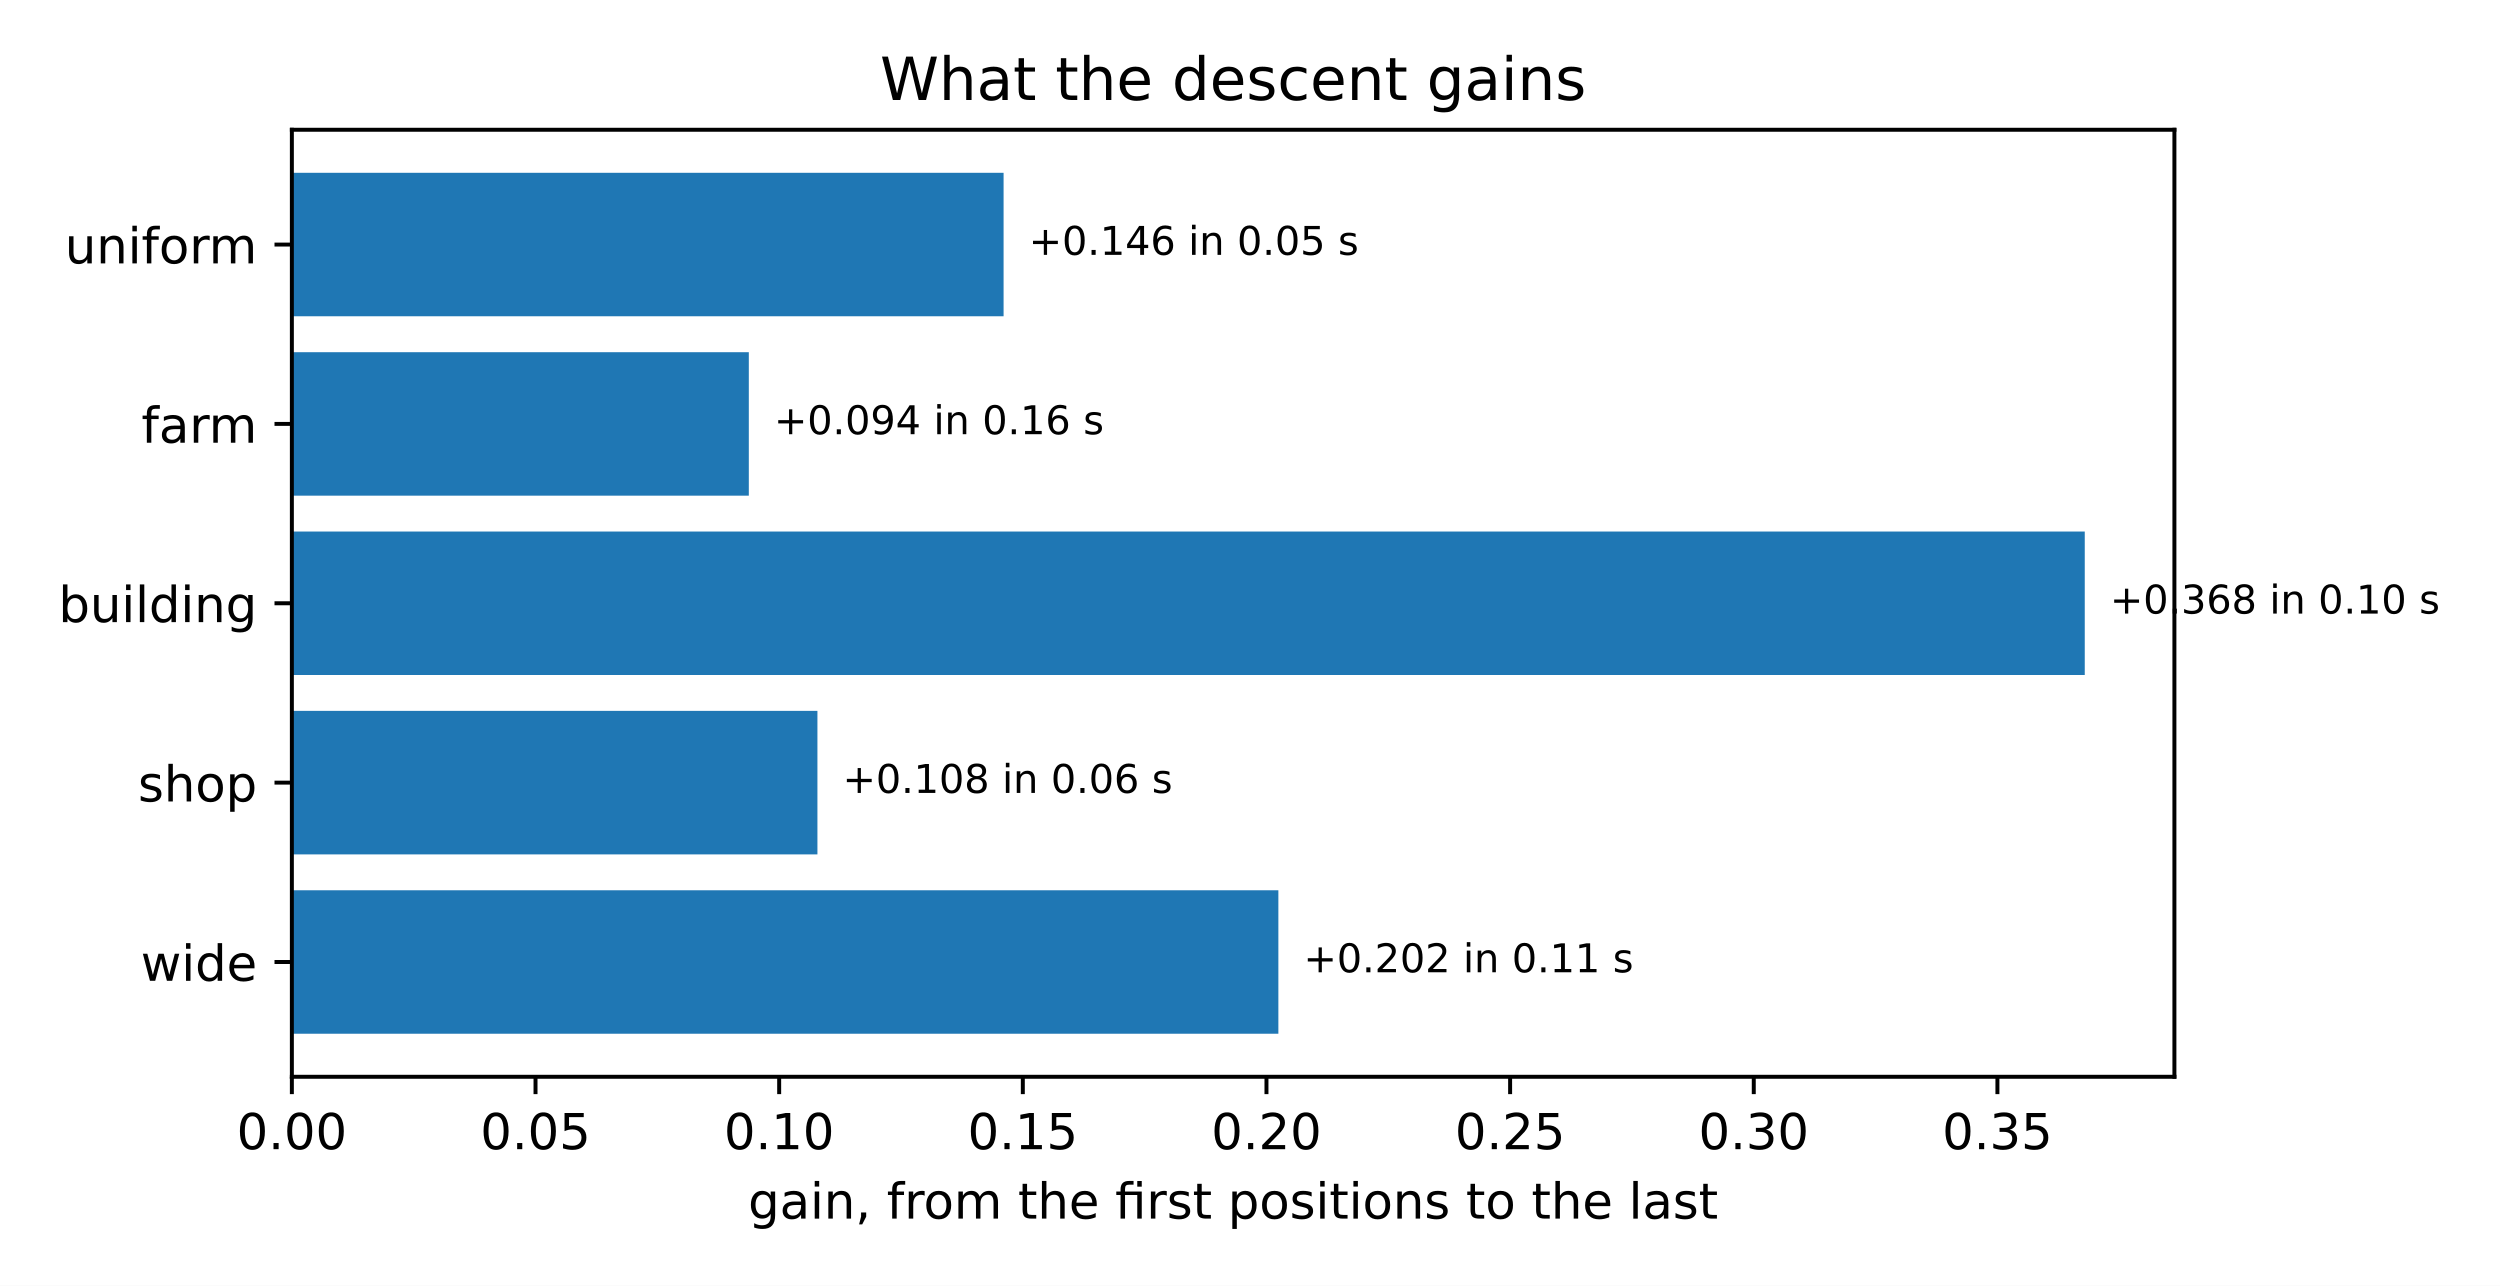
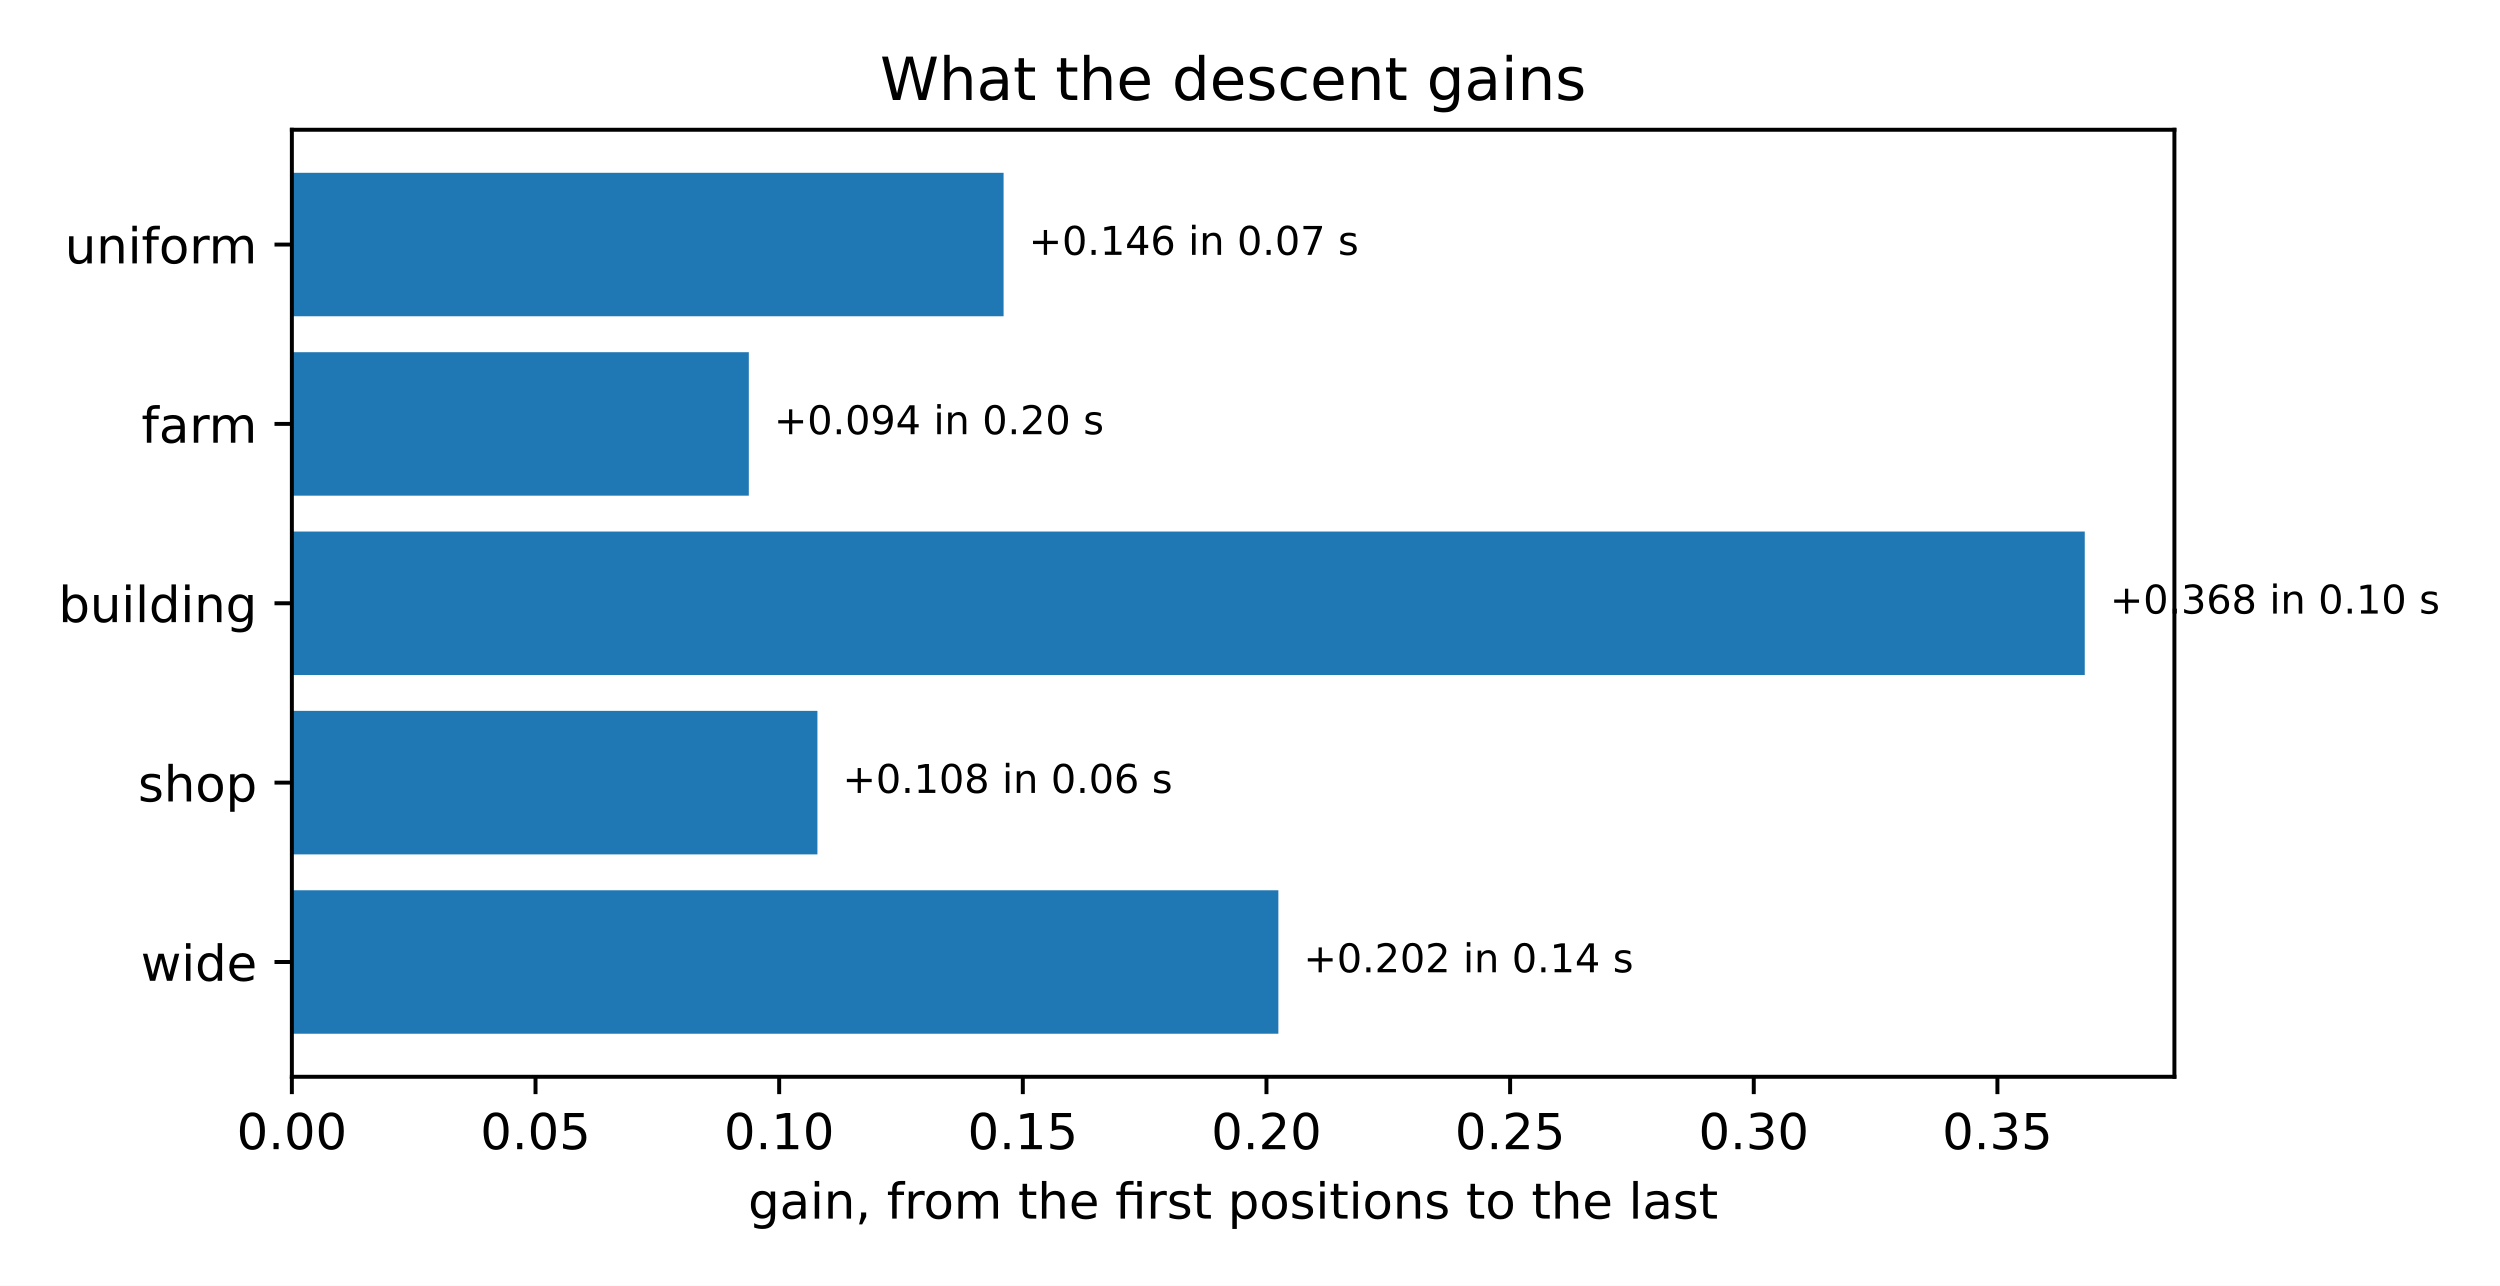
<svg xmlns="http://www.w3.org/2000/svg" xmlns:xlink="http://www.w3.org/1999/xlink" width="504pt" height="259.2pt" viewBox="0 0 504 259.2" version="1.1">
  <defs>
    <style type="text/css">*{stroke-linejoin: round; stroke-linecap: butt}</style>
  </defs>
  <g id="figure_1">
    <g id="patch_1">
      <path d="M 0 259.2  L 504 259.2  L 504 0  L 0 0  z " style="fill: #ffffff" />
    </g>
    <g id="axes_1">
      <g id="patch_2">
        <path d="M 58.84 217.078  L 438.36 217.078  L 438.36 26.16  L 58.84 26.16  z " style="fill: #ffffff" />
      </g>
      <g id="patch_3">
-         <path d="M 58.84 34.838  L 202.323 34.838  L 202.323 63.765  L 58.84 63.765  z " clip-path="url(#pb34070a622)" style="fill: #1f77b4" />
+         <path d="M 58.84 34.838  L 202.323 34.838  L 202.323 63.765  L 58.84 63.765  z " clip-path="url(#pa773503f11)" style="fill: #1f77b4" />
      </g>
      <g id="patch_4">
-         <path d="M 58.84 70.997  L 150.961 70.997  L 150.961 99.924  L 58.84 99.924  z " clip-path="url(#pb34070a622)" style="fill: #1f77b4" />
+         <path d="M 58.84 70.997  L 150.961 70.997  L 150.961 99.924  L 58.84 99.924  z " clip-path="url(#pa773503f11)" style="fill: #1f77b4" />
      </g>
      <g id="patch_5">
-         <path d="M 58.84 107.155  L 420.288 107.155  L 420.288 136.082  L 58.84 136.082  z " clip-path="url(#pb34070a622)" style="fill: #1f77b4" />
+         <path d="M 58.84 107.155  L 420.288 107.155  L 420.288 136.082  L 58.84 136.082  z " clip-path="url(#pa773503f11)" style="fill: #1f77b4" />
      </g>
      <g id="patch_6">
-         <path d="M 58.84 143.314  L 164.793 143.314  L 164.793 172.241  L 58.84 172.241  z " clip-path="url(#pb34070a622)" style="fill: #1f77b4" />
+         <path d="M 58.84 143.314  L 164.793 143.314  L 164.793 172.241  L 58.84 172.241  z " clip-path="url(#pa773503f11)" style="fill: #1f77b4" />
      </g>
      <g id="patch_7">
-         <path d="M 58.84 179.473  L 257.719 179.473  L 257.719 208.4  L 58.84 208.4  z " clip-path="url(#pb34070a622)" style="fill: #1f77b4" />
+         <path d="M 58.84 179.473  L 257.719 179.473  L 257.719 208.4  L 58.84 208.4  z " clip-path="url(#pa773503f11)" style="fill: #1f77b4" />
      </g>
      <g id="matplotlib.axis_1">
        <g id="xtick_1">
          <g id="line2d_1">
            <defs>
-               <path id="mcdded0d982" d="M 0 0  L 0 3.5  " style="stroke: #000000; stroke-width: 0.8" />
+               <path id="m6f1a6828e5" d="M 0 0  L 0 3.5  " style="stroke: #000000; stroke-width: 0.8" />
            </defs>
            <g>
-               <use xlink:href="#mcdded0d982" x="58.84" y="217.078" style="stroke: #000000; stroke-width: 0.8" />
+               <use xlink:href="#m6f1a6828e5" x="58.84" y="217.078" style="stroke: #000000; stroke-width: 0.8" />
            </g>
          </g>
          <g id="text_1">
            <g transform="translate(47.70719 231.6753) scale(0.1 -0.1)">
              <defs>
                <path id="DejaVuSans-13" d="M 2034 4250  Q 1547 4250 1301 3770  Q 1056 3291 1056 2328  Q 1056 1369 1301 889  Q 1547 409 2034 409  Q 2525 409 2770 889  Q 3016 1369 3016 2328  Q 3016 3291 2770 3770  Q 2525 4250 2034 4250  z M 2034 4750  Q 2819 4750 3233 4129  Q 3647 3509 3647 2328  Q 3647 1150 3233 529  Q 2819 -91 2034 -91  Q 1250 -91 836 529  Q 422 1150 422 2328  Q 422 3509 836 4129  Q 1250 4750 2034 4750  z " transform="scale(0.015625)" />
                <path id="DejaVuSans-11" d="M 684 794  L 1344 794  L 1344 0  L 684 0  L 684 794  z " transform="scale(0.015625)" />
              </defs>
              <use xlink:href="#DejaVuSans-13" />
              <use xlink:href="#DejaVuSans-11" transform="translate(63.625 0)" />
              <use xlink:href="#DejaVuSans-13" transform="translate(95.40625 0)" />
              <use xlink:href="#DejaVuSans-13" transform="translate(159.0312 0)" />
            </g>
          </g>
        </g>
        <g id="xtick_2">
          <g id="line2d_2">
            <g>
-               <use xlink:href="#mcdded0d982" x="107.96" y="217.078" style="stroke: #000000; stroke-width: 0.8" />
+               <use xlink:href="#m6f1a6828e5" x="107.96" y="217.078" style="stroke: #000000; stroke-width: 0.8" />
            </g>
          </g>
          <g id="text_2">
            <g transform="translate(96.82702 231.6753) scale(0.1 -0.1)">
              <defs>
                <path id="DejaVuSans-18" d="M 691 4666  L 3169 4666  L 3169 4134  L 1269 4134  L 1269 2991  Q 1406 3038 1543 3061  Q 1681 3084 1819 3084  Q 2600 3084 3056 2656  Q 3513 2228 3513 1497  Q 3513 744 3044 326  Q 2575 -91 1722 -91  Q 1428 -91 1123 -41  Q 819 9 494 109  L 494 744  Q 775 591 1075 516  Q 1375 441 1709 441  Q 2250 441 2565 725  Q 2881 1009 2881 1497  Q 2881 1984 2565 2268  Q 2250 2553 1709 2553  Q 1456 2553 1204 2497  Q 953 2441 691 2322  L 691 4666  z " transform="scale(0.015625)" />
              </defs>
              <use xlink:href="#DejaVuSans-13" />
              <use xlink:href="#DejaVuSans-11" transform="translate(63.625 0)" />
              <use xlink:href="#DejaVuSans-13" transform="translate(95.40625 0)" />
              <use xlink:href="#DejaVuSans-18" transform="translate(159.0312 0)" />
            </g>
          </g>
        </g>
        <g id="xtick_3">
          <g id="line2d_3">
            <g>
-               <use xlink:href="#mcdded0d982" x="157.08" y="217.078" style="stroke: #000000; stroke-width: 0.8" />
+               <use xlink:href="#m6f1a6828e5" x="157.08" y="217.078" style="stroke: #000000; stroke-width: 0.8" />
            </g>
          </g>
          <g id="text_3">
            <g transform="translate(145.9469 231.6753) scale(0.1 -0.1)">
              <defs>
                <path id="DejaVuSans-14" d="M 794 531  L 1825 531  L 1825 4091  L 703 3866  L 703 4441  L 1819 4666  L 2450 4666  L 2450 531  L 3481 531  L 3481 0  L 794 0  L 794 531  z " transform="scale(0.015625)" />
              </defs>
              <use xlink:href="#DejaVuSans-13" />
              <use xlink:href="#DejaVuSans-11" transform="translate(63.625 0)" />
              <use xlink:href="#DejaVuSans-14" transform="translate(95.40625 0)" />
              <use xlink:href="#DejaVuSans-13" transform="translate(159.0312 0)" />
            </g>
          </g>
        </g>
        <g id="xtick_4">
          <g id="line2d_4">
            <g>
-               <use xlink:href="#mcdded0d982" x="206.2" y="217.078" style="stroke: #000000; stroke-width: 0.8" />
+               <use xlink:href="#m6f1a6828e5" x="206.2" y="217.078" style="stroke: #000000; stroke-width: 0.8" />
            </g>
          </g>
          <g id="text_4">
            <g transform="translate(195.0667 231.6753) scale(0.1 -0.1)">
              <use xlink:href="#DejaVuSans-13" />
              <use xlink:href="#DejaVuSans-11" transform="translate(63.625 0)" />
              <use xlink:href="#DejaVuSans-14" transform="translate(95.40625 0)" />
              <use xlink:href="#DejaVuSans-18" transform="translate(159.0312 0)" />
            </g>
          </g>
        </g>
        <g id="xtick_5">
          <g id="line2d_5">
            <g>
-               <use xlink:href="#mcdded0d982" x="255.319" y="217.078" style="stroke: #000000; stroke-width: 0.8" />
+               <use xlink:href="#m6f1a6828e5" x="255.319" y="217.078" style="stroke: #000000; stroke-width: 0.8" />
            </g>
          </g>
          <g id="text_5">
            <g transform="translate(244.1865 231.6753) scale(0.1 -0.1)">
              <defs>
                <path id="DejaVuSans-15" d="M 1228 531  L 3431 531  L 3431 0  L 469 0  L 469 531  Q 828 903 1448 1529  Q 2069 2156 2228 2338  Q 2531 2678 2651 2914  Q 2772 3150 2772 3378  Q 2772 3750 2511 3984  Q 2250 4219 1831 4219  Q 1534 4219 1204 4116  Q 875 4013 500 3803  L 500 4441  Q 881 4594 1212 4672  Q 1544 4750 1819 4750  Q 2544 4750 2975 4387  Q 3406 4025 3406 3419  Q 3406 3131 3298 2873  Q 3191 2616 2906 2266  Q 2828 2175 2409 1742  Q 1991 1309 1228 531  z " transform="scale(0.015625)" />
              </defs>
              <use xlink:href="#DejaVuSans-13" />
              <use xlink:href="#DejaVuSans-11" transform="translate(63.625 0)" />
              <use xlink:href="#DejaVuSans-15" transform="translate(95.40625 0)" />
              <use xlink:href="#DejaVuSans-13" transform="translate(159.0312 0)" />
            </g>
          </g>
        </g>
        <g id="xtick_6">
          <g id="line2d_6">
            <g>
-               <use xlink:href="#mcdded0d982" x="304.439" y="217.078" style="stroke: #000000; stroke-width: 0.8" />
+               <use xlink:href="#m6f1a6828e5" x="304.439" y="217.078" style="stroke: #000000; stroke-width: 0.8" />
            </g>
          </g>
          <g id="text_6">
            <g transform="translate(293.3064 231.6753) scale(0.1 -0.1)">
              <use xlink:href="#DejaVuSans-13" />
              <use xlink:href="#DejaVuSans-11" transform="translate(63.625 0)" />
              <use xlink:href="#DejaVuSans-15" transform="translate(95.40625 0)" />
              <use xlink:href="#DejaVuSans-18" transform="translate(159.0312 0)" />
            </g>
          </g>
        </g>
        <g id="xtick_7">
          <g id="line2d_7">
            <g>
-               <use xlink:href="#mcdded0d982" x="353.559" y="217.078" style="stroke: #000000; stroke-width: 0.8" />
+               <use xlink:href="#m6f1a6828e5" x="353.559" y="217.078" style="stroke: #000000; stroke-width: 0.8" />
            </g>
          </g>
          <g id="text_7">
            <g transform="translate(342.4262 231.6753) scale(0.1 -0.1)">
              <defs>
                <path id="DejaVuSans-16" d="M 2597 2516  Q 3050 2419 3304 2112  Q 3559 1806 3559 1356  Q 3559 666 3084 287  Q 2609 -91 1734 -91  Q 1441 -91 1130 -33  Q 819 25 488 141  L 488 750  Q 750 597 1062 519  Q 1375 441 1716 441  Q 2309 441 2620 675  Q 2931 909 2931 1356  Q 2931 1769 2642 2001  Q 2353 2234 1838 2234  L 1294 2234  L 1294 2753  L 1863 2753  Q 2328 2753 2575 2939  Q 2822 3125 2822 3475  Q 2822 3834 2567 4026  Q 2313 4219 1838 4219  Q 1578 4219 1281 4162  Q 984 4106 628 3988  L 628 4550  Q 988 4650 1302 4700  Q 1616 4750 1894 4750  Q 2613 4750 3031 4423  Q 3450 4097 3450 3541  Q 3450 3153 3228 2886  Q 3006 2619 2597 2516  z " transform="scale(0.015625)" />
              </defs>
              <use xlink:href="#DejaVuSans-13" />
              <use xlink:href="#DejaVuSans-11" transform="translate(63.625 0)" />
              <use xlink:href="#DejaVuSans-16" transform="translate(95.40625 0)" />
              <use xlink:href="#DejaVuSans-13" transform="translate(159.0312 0)" />
            </g>
          </g>
        </g>
        <g id="xtick_8">
          <g id="line2d_8">
            <g>
-               <use xlink:href="#mcdded0d982" x="402.679" y="217.078" style="stroke: #000000; stroke-width: 0.8" />
+               <use xlink:href="#m6f1a6828e5" x="402.679" y="217.078" style="stroke: #000000; stroke-width: 0.8" />
            </g>
          </g>
          <g id="text_8">
            <g transform="translate(391.546 231.6753) scale(0.1 -0.1)">
              <use xlink:href="#DejaVuSans-13" />
              <use xlink:href="#DejaVuSans-11" transform="translate(63.625 0)" />
              <use xlink:href="#DejaVuSans-16" transform="translate(95.40625 0)" />
              <use xlink:href="#DejaVuSans-18" transform="translate(159.0312 0)" />
            </g>
          </g>
        </g>
        <g id="text_9">
          <g transform="translate(150.8289 245.6761) scale(0.1 -0.1)">
            <defs>
              <path id="DejaVuSans-4a" d="M 2906 1791  Q 2906 2416 2648 2759  Q 2391 3103 1925 3103  Q 1463 3103 1205 2759  Q 947 2416 947 1791  Q 947 1169 1205 825  Q 1463 481 1925 481  Q 2391 481 2648 825  Q 2906 1169 2906 1791  z M 3481 434  Q 3481 -459 3084 -895  Q 2688 -1331 1869 -1331  Q 1566 -1331 1297 -1286  Q 1028 -1241 775 -1147  L 775 -588  Q 1028 -725 1275 -790  Q 1522 -856 1778 -856  Q 2344 -856 2625 -561  Q 2906 -266 2906 331  L 2906 616  Q 2728 306 2450 153  Q 2172 0 1784 0  Q 1141 0 747 490  Q 353 981 353 1791  Q 353 2603 747 3093  Q 1141 3584 1784 3584  Q 2172 3584 2450 3431  Q 2728 3278 2906 2969  L 2906 3500  L 3481 3500  L 3481 434  z " transform="scale(0.015625)" />
              <path id="DejaVuSans-44" d="M 2194 1759  Q 1497 1759 1228 1600  Q 959 1441 959 1056  Q 959 750 1161 570  Q 1363 391 1709 391  Q 2188 391 2477 730  Q 2766 1069 2766 1631  L 2766 1759  L 2194 1759  z M 3341 1997  L 3341 0  L 2766 0  L 2766 531  Q 2569 213 2275 61  Q 1981 -91 1556 -91  Q 1019 -91 701 211  Q 384 513 384 1019  Q 384 1609 779 1909  Q 1175 2209 1959 2209  L 2766 2209  L 2766 2266  Q 2766 2663 2505 2880  Q 2244 3097 1772 3097  Q 1472 3097 1187 3025  Q 903 2953 641 2809  L 641 3341  Q 956 3463 1253 3523  Q 1550 3584 1831 3584  Q 2591 3584 2966 3190  Q 3341 2797 3341 1997  z " transform="scale(0.015625)" />
              <path id="DejaVuSans-4c" d="M 603 3500  L 1178 3500  L 1178 0  L 603 0  L 603 3500  z M 603 4863  L 1178 4863  L 1178 4134  L 603 4134  L 603 4863  z " transform="scale(0.015625)" />
              <path id="DejaVuSans-51" d="M 3513 2113  L 3513 0  L 2938 0  L 2938 2094  Q 2938 2591 2744 2837  Q 2550 3084 2163 3084  Q 1697 3084 1428 2787  Q 1159 2491 1159 1978  L 1159 0  L 581 0  L 581 3500  L 1159 3500  L 1159 2956  Q 1366 3272 1645 3428  Q 1925 3584 2291 3584  Q 2894 3584 3203 3211  Q 3513 2838 3513 2113  z " transform="scale(0.015625)" />
              <path id="DejaVuSans-f" d="M 750 794  L 1409 794  L 1409 256  L 897 -744  L 494 -744  L 750 256  L 750 794  z " transform="scale(0.015625)" />
              <path id="DejaVuSans-3" transform="scale(0.015625)" />
              <path id="DejaVuSans-49" d="M 2375 4863  L 2375 4384  L 1825 4384  Q 1516 4384 1395 4259  Q 1275 4134 1275 3809  L 1275 3500  L 2222 3500  L 2222 3053  L 1275 3053  L 1275 0  L 697 0  L 697 3053  L 147 3053  L 147 3500  L 697 3500  L 697 3744  Q 697 4328 969 4595  Q 1241 4863 1831 4863  L 2375 4863  z " transform="scale(0.015625)" />
              <path id="DejaVuSans-55" d="M 2631 2963  Q 2534 3019 2420 3045  Q 2306 3072 2169 3072  Q 1681 3072 1420 2755  Q 1159 2438 1159 1844  L 1159 0  L 581 0  L 581 3500  L 1159 3500  L 1159 2956  Q 1341 3275 1631 3429  Q 1922 3584 2338 3584  Q 2397 3584 2469 3576  Q 2541 3569 2628 3553  L 2631 2963  z " transform="scale(0.015625)" />
              <path id="DejaVuSans-52" d="M 1959 3097  Q 1497 3097 1228 2736  Q 959 2375 959 1747  Q 959 1119 1226 758  Q 1494 397 1959 397  Q 2419 397 2687 759  Q 2956 1122 2956 1747  Q 2956 2369 2687 2733  Q 2419 3097 1959 3097  z M 1959 3584  Q 2709 3584 3137 3096  Q 3566 2609 3566 1747  Q 3566 888 3137 398  Q 2709 -91 1959 -91  Q 1206 -91 779 398  Q 353 888 353 1747  Q 353 2609 779 3096  Q 1206 3584 1959 3584  z " transform="scale(0.015625)" />
              <path id="DejaVuSans-50" d="M 3328 2828  Q 3544 3216 3844 3400  Q 4144 3584 4550 3584  Q 5097 3584 5394 3201  Q 5691 2819 5691 2113  L 5691 0  L 5113 0  L 5113 2094  Q 5113 2597 4934 2840  Q 4756 3084 4391 3084  Q 3944 3084 3684 2787  Q 3425 2491 3425 1978  L 3425 0  L 2847 0  L 2847 2094  Q 2847 2600 2669 2842  Q 2491 3084 2119 3084  Q 1678 3084 1418 2786  Q 1159 2488 1159 1978  L 1159 0  L 581 0  L 581 3500  L 1159 3500  L 1159 2956  Q 1356 3278 1631 3431  Q 1906 3584 2284 3584  Q 2666 3584 2933 3390  Q 3200 3197 3328 2828  z " transform="scale(0.015625)" />
              <path id="DejaVuSans-57" d="M 1172 4494  L 1172 3500  L 2356 3500  L 2356 3053  L 1172 3053  L 1172 1153  Q 1172 725 1289 603  Q 1406 481 1766 481  L 2356 481  L 2356 0  L 1766 0  Q 1100 0 847 248  Q 594 497 594 1153  L 594 3053  L 172 3053  L 172 3500  L 594 3500  L 594 4494  L 1172 4494  z " transform="scale(0.015625)" />
              <path id="DejaVuSans-4b" d="M 3513 2113  L 3513 0  L 2938 0  L 2938 2094  Q 2938 2591 2744 2837  Q 2550 3084 2163 3084  Q 1697 3084 1428 2787  Q 1159 2491 1159 1978  L 1159 0  L 581 0  L 581 4863  L 1159 4863  L 1159 2956  Q 1366 3272 1645 3428  Q 1925 3584 2291 3584  Q 2894 3584 3203 3211  Q 3513 2838 3513 2113  z " transform="scale(0.015625)" />
              <path id="DejaVuSans-48" d="M 3597 1894  L 3597 1613  L 953 1613  Q 991 1019 1311 708  Q 1631 397 2203 397  Q 2534 397 2845 478  Q 3156 559 3463 722  L 3463 178  Q 3153 47 2828 -22  Q 2503 -91 2169 -91  Q 1331 -91 842 396  Q 353 884 353 1716  Q 353 2575 817 3079  Q 1281 3584 2069 3584  Q 2775 3584 3186 3129  Q 3597 2675 3597 1894  z M 3022 2063  Q 3016 2534 2758 2815  Q 2500 3097 2075 3097  Q 1594 3097 1305 2825  Q 1016 2553 972 2059  L 3022 2063  z " transform="scale(0.015625)" />
              <path id="DejaVuSans-13af" d="M 3431 3500  L 3431 0  L 2853 0  L 2853 3053  L 1275 3053  L 1275 0  L 697 0  L 697 3053  L 147 3053  L 147 3500  L 697 3500  L 697 3744  Q 697 4316 967 4589  Q 1238 4863 1797 4863  L 2375 4863  L 2375 4384  L 1825 4384  Q 1516 4384 1395 4259  Q 1275 4134 1275 3809  L 1275 3500  L 3431 3500  z M 2853 4856  L 3431 4856  L 3431 4128  L 2853 4128  L 2853 4856  z " transform="scale(0.015625)" />
              <path id="DejaVuSans-56" d="M 2834 3397  L 2834 2853  Q 2591 2978 2328 3040  Q 2066 3103 1784 3103  Q 1356 3103 1142 2972  Q 928 2841 928 2578  Q 928 2378 1081 2264  Q 1234 2150 1697 2047  L 1894 2003  Q 2506 1872 2764 1633  Q 3022 1394 3022 966  Q 3022 478 2636 193  Q 2250 -91 1575 -91  Q 1294 -91 989 -36  Q 684 19 347 128  L 347 722  Q 666 556 975 473  Q 1284 391 1588 391  Q 1994 391 2212 530  Q 2431 669 2431 922  Q 2431 1156 2273 1281  Q 2116 1406 1581 1522  L 1381 1569  Q 847 1681 609 1914  Q 372 2147 372 2553  Q 372 3047 722 3315  Q 1072 3584 1716 3584  Q 2034 3584 2315 3537  Q 2597 3491 2834 3397  z " transform="scale(0.015625)" />
              <path id="DejaVuSans-53" d="M 1159 525  L 1159 -1331  L 581 -1331  L 581 3500  L 1159 3500  L 1159 2969  Q 1341 3281 1617 3432  Q 1894 3584 2278 3584  Q 2916 3584 3314 3078  Q 3713 2572 3713 1747  Q 3713 922 3314 415  Q 2916 -91 2278 -91  Q 1894 -91 1617 61  Q 1341 213 1159 525  z M 3116 1747  Q 3116 2381 2855 2742  Q 2594 3103 2138 3103  Q 1681 3103 1420 2742  Q 1159 2381 1159 1747  Q 1159 1113 1420 752  Q 1681 391 2138 391  Q 2594 391 2855 752  Q 3116 1113 3116 1747  z " transform="scale(0.015625)" />
              <path id="DejaVuSans-4f" d="M 603 4863  L 1178 4863  L 1178 0  L 603 0  L 603 4863  z " transform="scale(0.015625)" />
            </defs>
            <use xlink:href="#DejaVuSans-4a" />
            <use xlink:href="#DejaVuSans-44" transform="translate(63.48438 0)" />
            <use xlink:href="#DejaVuSans-4c" transform="translate(124.7656 0)" />
            <use xlink:href="#DejaVuSans-51" transform="translate(152.5469 0)" />
            <use xlink:href="#DejaVuSans-f" transform="translate(215.9219 0)" />
            <use xlink:href="#DejaVuSans-3" transform="translate(247.7031 0)" />
            <use xlink:href="#DejaVuSans-49" transform="translate(279.4844 0)" />
            <use xlink:href="#DejaVuSans-55" transform="translate(314.6875 0)" />
            <use xlink:href="#DejaVuSans-52" transform="translate(353.5938 0)" />
            <use xlink:href="#DejaVuSans-50" transform="translate(414.7812 0)" />
            <use xlink:href="#DejaVuSans-3" transform="translate(512.1875 0)" />
            <use xlink:href="#DejaVuSans-57" transform="translate(543.9688 0)" />
            <use xlink:href="#DejaVuSans-4b" transform="translate(583.1719 0)" />
            <use xlink:href="#DejaVuSans-48" transform="translate(646.5469 0)" />
            <use xlink:href="#DejaVuSans-3" transform="translate(708.0781 0)" />
            <use xlink:href="#DejaVuSans-13af" transform="translate(739.8594 0)" />
            <use xlink:href="#DejaVuSans-55" transform="translate(802.8438 0)" />
            <use xlink:href="#DejaVuSans-56" transform="translate(843.9531 0)" />
            <use xlink:href="#DejaVuSans-57" transform="translate(896.0469 0)" />
            <use xlink:href="#DejaVuSans-3" transform="translate(935.25 0)" />
            <use xlink:href="#DejaVuSans-53" transform="translate(967.0312 0)" />
            <use xlink:href="#DejaVuSans-52" transform="translate(1030.516 0)" />
            <use xlink:href="#DejaVuSans-56" transform="translate(1091.703 0)" />
            <use xlink:href="#DejaVuSans-4c" transform="translate(1143.797 0)" />
            <use xlink:href="#DejaVuSans-57" transform="translate(1171.578 0)" />
            <use xlink:href="#DejaVuSans-4c" transform="translate(1210.781 0)" />
            <use xlink:href="#DejaVuSans-52" transform="translate(1238.562 0)" />
            <use xlink:href="#DejaVuSans-51" transform="translate(1299.75 0)" />
            <use xlink:href="#DejaVuSans-56" transform="translate(1363.125 0)" />
            <use xlink:href="#DejaVuSans-3" transform="translate(1415.219 0)" />
            <use xlink:href="#DejaVuSans-57" transform="translate(1447 0)" />
            <use xlink:href="#DejaVuSans-52" transform="translate(1486.203 0)" />
            <use xlink:href="#DejaVuSans-3" transform="translate(1547.391 0)" />
            <use xlink:href="#DejaVuSans-57" transform="translate(1579.172 0)" />
            <use xlink:href="#DejaVuSans-4b" transform="translate(1618.375 0)" />
            <use xlink:href="#DejaVuSans-48" transform="translate(1681.75 0)" />
            <use xlink:href="#DejaVuSans-3" transform="translate(1743.281 0)" />
            <use xlink:href="#DejaVuSans-4f" transform="translate(1775.062 0)" />
            <use xlink:href="#DejaVuSans-44" transform="translate(1802.844 0)" />
            <use xlink:href="#DejaVuSans-56" transform="translate(1864.125 0)" />
            <use xlink:href="#DejaVuSans-57" transform="translate(1916.219 0)" />
          </g>
        </g>
      </g>
      <g id="matplotlib.axis_2">
        <g id="ytick_1">
          <g id="line2d_9">
            <defs>
-               <path id="m6e8a089a30" d="M 0 0  L -3.5 0  " style="stroke: #000000; stroke-width: 0.8" />
+               <path id="m636445d9c6" d="M 0 0  L -3.5 0  " style="stroke: #000000; stroke-width: 0.8" />
            </defs>
            <g>
-               <use xlink:href="#m6e8a089a30" x="58.84" y="49.302" style="stroke: #000000; stroke-width: 0.8" />
+               <use xlink:href="#m636445d9c6" x="58.84" y="49.302" style="stroke: #000000; stroke-width: 0.8" />
            </g>
          </g>
          <g id="text_10">
            <g transform="translate(13.07125 53.10075) scale(0.1 -0.1)">
              <defs>
                <path id="DejaVuSans-58" d="M 544 1381  L 544 3500  L 1119 3500  L 1119 1403  Q 1119 906 1312 657  Q 1506 409 1894 409  Q 2359 409 2629 706  Q 2900 1003 2900 1516  L 2900 3500  L 3475 3500  L 3475 0  L 2900 0  L 2900 538  Q 2691 219 2414 64  Q 2138 -91 1772 -91  Q 1169 -91 856 284  Q 544 659 544 1381  z M 1991 3584  L 1991 3584  z " transform="scale(0.015625)" />
              </defs>
              <use xlink:href="#DejaVuSans-58" />
              <use xlink:href="#DejaVuSans-51" transform="translate(63.375 0)" />
              <use xlink:href="#DejaVuSans-4c" transform="translate(126.75 0)" />
              <use xlink:href="#DejaVuSans-49" transform="translate(154.5312 0)" />
              <use xlink:href="#DejaVuSans-52" transform="translate(189.7344 0)" />
              <use xlink:href="#DejaVuSans-55" transform="translate(250.9219 0)" />
              <use xlink:href="#DejaVuSans-50" transform="translate(290.2812 0)" />
            </g>
          </g>
        </g>
        <g id="ytick_2">
          <g id="line2d_10">
            <g>
-               <use xlink:href="#m6e8a089a30" x="58.84" y="85.46" style="stroke: #000000; stroke-width: 0.8" />
+               <use xlink:href="#m636445d9c6" x="58.84" y="85.46" style="stroke: #000000; stroke-width: 0.8" />
            </g>
          </g>
          <g id="text_11">
            <g transform="translate(28.515 89.2594) scale(0.1 -0.1)">
              <use xlink:href="#DejaVuSans-49" />
              <use xlink:href="#DejaVuSans-44" transform="translate(35.20312 0)" />
              <use xlink:href="#DejaVuSans-55" transform="translate(96.48438 0)" />
              <use xlink:href="#DejaVuSans-50" transform="translate(135.8438 0)" />
            </g>
          </g>
        </g>
        <g id="ytick_3">
          <g id="line2d_11">
            <g>
-               <use xlink:href="#m6e8a089a30" x="58.84" y="121.619" style="stroke: #000000; stroke-width: 0.8" />
+               <use xlink:href="#m636445d9c6" x="58.84" y="121.619" style="stroke: #000000; stroke-width: 0.8" />
            </g>
          </g>
          <g id="text_12">
            <g transform="translate(11.78531 125.418) scale(0.1 -0.1)">
              <defs>
                <path id="DejaVuSans-45" d="M 3116 1747  Q 3116 2381 2855 2742  Q 2594 3103 2138 3103  Q 1681 3103 1420 2742  Q 1159 2381 1159 1747  Q 1159 1113 1420 752  Q 1681 391 2138 391  Q 2594 391 2855 752  Q 3116 1113 3116 1747  z M 1159 2969  Q 1341 3281 1617 3432  Q 1894 3584 2278 3584  Q 2916 3584 3314 3078  Q 3713 2572 3713 1747  Q 3713 922 3314 415  Q 2916 -91 2278 -91  Q 1894 -91 1617 61  Q 1341 213 1159 525  L 1159 0  L 581 0  L 581 4863  L 1159 4863  L 1159 2969  z " transform="scale(0.015625)" />
                <path id="DejaVuSans-47" d="M 2906 2969  L 2906 4863  L 3481 4863  L 3481 0  L 2906 0  L 2906 525  Q 2725 213 2448 61  Q 2172 -91 1784 -91  Q 1150 -91 751 415  Q 353 922 353 1747  Q 353 2572 751 3078  Q 1150 3584 1784 3584  Q 2172 3584 2448 3432  Q 2725 3281 2906 2969  z M 947 1747  Q 947 1113 1208 752  Q 1469 391 1925 391  Q 2381 391 2643 752  Q 2906 1113 2906 1747  Q 2906 2381 2643 2742  Q 2381 3103 1925 3103  Q 1469 3103 1208 2742  Q 947 2381 947 1747  z " transform="scale(0.015625)" />
              </defs>
              <use xlink:href="#DejaVuSans-45" />
              <use xlink:href="#DejaVuSans-58" transform="translate(63.48438 0)" />
              <use xlink:href="#DejaVuSans-4c" transform="translate(126.8594 0)" />
              <use xlink:href="#DejaVuSans-4f" transform="translate(154.6406 0)" />
              <use xlink:href="#DejaVuSans-47" transform="translate(182.4219 0)" />
              <use xlink:href="#DejaVuSans-4c" transform="translate(245.9062 0)" />
              <use xlink:href="#DejaVuSans-51" transform="translate(273.6875 0)" />
              <use xlink:href="#DejaVuSans-4a" transform="translate(337.0625 0)" />
            </g>
          </g>
        </g>
        <g id="ytick_4">
          <g id="line2d_12">
            <g>
-               <use xlink:href="#m6e8a089a30" x="58.84" y="157.777" style="stroke: #000000; stroke-width: 0.8" />
+               <use xlink:href="#m636445d9c6" x="58.84" y="157.777" style="stroke: #000000; stroke-width: 0.8" />
            </g>
          </g>
          <g id="text_13">
            <g transform="translate(27.82594 161.5767) scale(0.1 -0.1)">
              <use xlink:href="#DejaVuSans-56" />
              <use xlink:href="#DejaVuSans-4b" transform="translate(52.09375 0)" />
              <use xlink:href="#DejaVuSans-52" transform="translate(115.4688 0)" />
              <use xlink:href="#DejaVuSans-53" transform="translate(176.6562 0)" />
            </g>
          </g>
        </g>
        <g id="ytick_5">
          <g id="line2d_13">
            <g>
-               <use xlink:href="#m6e8a089a30" x="58.84" y="193.936" style="stroke: #000000; stroke-width: 0.8" />
+               <use xlink:href="#m636445d9c6" x="58.84" y="193.936" style="stroke: #000000; stroke-width: 0.8" />
            </g>
          </g>
          <g id="text_14">
            <g transform="translate(28.38219 197.7353) scale(0.1 -0.1)">
              <defs>
                <path id="DejaVuSans-5a" d="M 269 3500  L 844 3500  L 1563 769  L 2278 3500  L 2956 3500  L 3675 769  L 4391 3500  L 4966 3500  L 4050 0  L 3372 0  L 2619 2869  L 1863 0  L 1184 0  L 269 3500  z " transform="scale(0.015625)" />
              </defs>
              <use xlink:href="#DejaVuSans-5a" />
              <use xlink:href="#DejaVuSans-4c" transform="translate(81.78125 0)" />
              <use xlink:href="#DejaVuSans-47" transform="translate(109.5625 0)" />
              <use xlink:href="#DejaVuSans-48" transform="translate(173.0469 0)" />
            </g>
          </g>
        </g>
      </g>
      <g id="patch_8">
        <path d="M 58.84 217.078  L 58.84 26.16  " style="fill: none; stroke: #000000; stroke-width: 0.8; stroke-linejoin: miter; stroke-linecap: square" />
      </g>
      <g id="patch_9">
        <path d="M 438.36 217.078  L 438.36 26.16  " style="fill: none; stroke: #000000; stroke-width: 0.8; stroke-linejoin: miter; stroke-linecap: square" />
      </g>
      <g id="patch_10">
        <path d="M 58.84 217.078  L 438.36 217.078  " style="fill: none; stroke: #000000; stroke-width: 0.8; stroke-linejoin: miter; stroke-linecap: square" />
      </g>
      <g id="patch_11">
        <path d="M 58.84 26.16  L 438.36 26.16  " style="fill: none; stroke: #000000; stroke-width: 0.8; stroke-linejoin: miter; stroke-linecap: square" />
      </g>
      <g id="text_15">
        <g transform="translate(202.3229 51.37997) scale(0.08 -0.08)">
          <defs>
            <path id="DejaVuSans-e" d="M 2944 4013  L 2944 2272  L 4684 2272  L 4684 1741  L 2944 1741  L 2944 0  L 2419 0  L 2419 1741  L 678 1741  L 678 2272  L 2419 2272  L 2419 4013  L 2944 4013  z " transform="scale(0.015625)" />
            <path id="DejaVuSans-17" d="M 2419 4116  L 825 1625  L 2419 1625  L 2419 4116  z M 2253 4666  L 3047 4666  L 3047 1625  L 3713 1625  L 3713 1100  L 3047 1100  L 3047 0  L 2419 0  L 2419 1100  L 313 1100  L 313 1709  L 2253 4666  z " transform="scale(0.015625)" />
            <path id="DejaVuSans-19" d="M 2113 2584  Q 1688 2584 1439 2293  Q 1191 2003 1191 1497  Q 1191 994 1439 701  Q 1688 409 2113 409  Q 2538 409 2786 701  Q 3034 994 3034 1497  Q 3034 2003 2786 2293  Q 2538 2584 2113 2584  z M 3366 4563  L 3366 3988  Q 3128 4100 2886 4159  Q 2644 4219 2406 4219  Q 1781 4219 1451 3797  Q 1122 3375 1075 2522  Q 1259 2794 1537 2939  Q 1816 3084 2150 3084  Q 2853 3084 3261 2657  Q 3669 2231 3669 1497  Q 3669 778 3244 343  Q 2819 -91 2113 -91  Q 1303 -91 875 529  Q 447 1150 447 2328  Q 447 3434 972 4092  Q 1497 4750 2381 4750  Q 2619 4750 2861 4703  Q 3103 4656 3366 4563  z " transform="scale(0.015625)" />
+             <path id="DejaVuSans-1a" d="M 525 4666  L 3525 4666  L 3525 4397  L 1831 0  L 1172 0  L 2766 4134  L 525 4134  L 525 4666  z " transform="scale(0.015625)" />
          </defs>
          <use xlink:href="#DejaVuSans-3" />
          <use xlink:href="#DejaVuSans-3" transform="translate(31.78125 0)" />
          <use xlink:href="#DejaVuSans-e" transform="translate(63.5625 0)" />
          <use xlink:href="#DejaVuSans-13" transform="translate(147.3594 0)" />
          <use xlink:href="#DejaVuSans-11" transform="translate(210.9844 0)" />
          <use xlink:href="#DejaVuSans-14" transform="translate(242.7656 0)" />
          <use xlink:href="#DejaVuSans-17" transform="translate(306.3906 0)" />
          <use xlink:href="#DejaVuSans-19" transform="translate(370.0156 0)" />
          <use xlink:href="#DejaVuSans-3" transform="translate(433.6406 0)" />
          <use xlink:href="#DejaVuSans-4c" transform="translate(465.4219 0)" />
          <use xlink:href="#DejaVuSans-51" transform="translate(493.2031 0)" />
          <use xlink:href="#DejaVuSans-3" transform="translate(556.5781 0)" />
          <use xlink:href="#DejaVuSans-13" transform="translate(588.3594 0)" />
          <use xlink:href="#DejaVuSans-11" transform="translate(651.9844 0)" />
          <use xlink:href="#DejaVuSans-13" transform="translate(683.7656 0)" />
-           <use xlink:href="#DejaVuSans-18" transform="translate(747.3906 0)" />
+           <use xlink:href="#DejaVuSans-1a" transform="translate(747.3906 0)" />
          <use xlink:href="#DejaVuSans-3" transform="translate(811.0156 0)" />
          <use xlink:href="#DejaVuSans-56" transform="translate(842.7969 0)" />
        </g>
      </g>
      <g id="text_16">
        <g transform="translate(150.9607 87.53862) scale(0.08 -0.08)">
          <defs>
            <path id="DejaVuSans-1c" d="M 703 97  L 703 672  Q 941 559 1184 500  Q 1428 441 1663 441  Q 2288 441 2617 861  Q 2947 1281 2994 2138  Q 2813 1869 2534 1725  Q 2256 1581 1919 1581  Q 1219 1581 811 2004  Q 403 2428 403 3163  Q 403 3881 828 4315  Q 1253 4750 1959 4750  Q 2769 4750 3195 4129  Q 3622 3509 3622 2328  Q 3622 1225 3098 567  Q 2575 -91 1691 -91  Q 1453 -91 1209 -44  Q 966 3 703 97  z M 1959 2075  Q 2384 2075 2632 2365  Q 2881 2656 2881 3163  Q 2881 3666 2632 3958  Q 2384 4250 1959 4250  Q 1534 4250 1286 3958  Q 1038 3666 1038 3163  Q 1038 2656 1286 2365  Q 1534 2075 1959 2075  z " transform="scale(0.015625)" />
          </defs>
          <use xlink:href="#DejaVuSans-3" />
          <use xlink:href="#DejaVuSans-3" transform="translate(31.78125 0)" />
          <use xlink:href="#DejaVuSans-e" transform="translate(63.5625 0)" />
          <use xlink:href="#DejaVuSans-13" transform="translate(147.3594 0)" />
          <use xlink:href="#DejaVuSans-11" transform="translate(210.9844 0)" />
          <use xlink:href="#DejaVuSans-13" transform="translate(242.7656 0)" />
          <use xlink:href="#DejaVuSans-1c" transform="translate(306.3906 0)" />
          <use xlink:href="#DejaVuSans-17" transform="translate(370.0156 0)" />
          <use xlink:href="#DejaVuSans-3" transform="translate(433.6406 0)" />
          <use xlink:href="#DejaVuSans-4c" transform="translate(465.4219 0)" />
          <use xlink:href="#DejaVuSans-51" transform="translate(493.2031 0)" />
          <use xlink:href="#DejaVuSans-3" transform="translate(556.5781 0)" />
          <use xlink:href="#DejaVuSans-13" transform="translate(588.3594 0)" />
          <use xlink:href="#DejaVuSans-11" transform="translate(651.9844 0)" />
-           <use xlink:href="#DejaVuSans-14" transform="translate(683.7656 0)" />
-           <use xlink:href="#DejaVuSans-19" transform="translate(747.3906 0)" />
+           <use xlink:href="#DejaVuSans-15" transform="translate(683.7656 0)" />
+           <use xlink:href="#DejaVuSans-13" transform="translate(747.3906 0)" />
          <use xlink:href="#DejaVuSans-3" transform="translate(811.0156 0)" />
          <use xlink:href="#DejaVuSans-56" transform="translate(842.7969 0)" />
        </g>
      </g>
      <g id="text_17">
        <g transform="translate(420.2876 123.6973) scale(0.08 -0.08)">
          <defs>
            <path id="DejaVuSans-1b" d="M 2034 2216  Q 1584 2216 1326 1975  Q 1069 1734 1069 1313  Q 1069 891 1326 650  Q 1584 409 2034 409  Q 2484 409 2743 651  Q 3003 894 3003 1313  Q 3003 1734 2745 1975  Q 2488 2216 2034 2216  z M 1403 2484  Q 997 2584 770 2862  Q 544 3141 544 3541  Q 544 4100 942 4425  Q 1341 4750 2034 4750  Q 2731 4750 3128 4425  Q 3525 4100 3525 3541  Q 3525 3141 3298 2862  Q 3072 2584 2669 2484  Q 3125 2378 3379 2068  Q 3634 1759 3634 1313  Q 3634 634 3220 271  Q 2806 -91 2034 -91  Q 1263 -91 848 271  Q 434 634 434 1313  Q 434 1759 690 2068  Q 947 2378 1403 2484  z M 1172 3481  Q 1172 3119 1398 2916  Q 1625 2713 2034 2713  Q 2441 2713 2670 2916  Q 2900 3119 2900 3481  Q 2900 3844 2670 4047  Q 2441 4250 2034 4250  Q 1625 4250 1398 4047  Q 1172 3844 1172 3481  z " transform="scale(0.015625)" />
          </defs>
          <use xlink:href="#DejaVuSans-3" />
          <use xlink:href="#DejaVuSans-3" transform="translate(31.78125 0)" />
          <use xlink:href="#DejaVuSans-e" transform="translate(63.5625 0)" />
          <use xlink:href="#DejaVuSans-13" transform="translate(147.3594 0)" />
          <use xlink:href="#DejaVuSans-11" transform="translate(210.9844 0)" />
          <use xlink:href="#DejaVuSans-16" transform="translate(242.7656 0)" />
          <use xlink:href="#DejaVuSans-19" transform="translate(306.3906 0)" />
          <use xlink:href="#DejaVuSans-1b" transform="translate(370.0156 0)" />
          <use xlink:href="#DejaVuSans-3" transform="translate(433.6406 0)" />
          <use xlink:href="#DejaVuSans-4c" transform="translate(465.4219 0)" />
          <use xlink:href="#DejaVuSans-51" transform="translate(493.2031 0)" />
          <use xlink:href="#DejaVuSans-3" transform="translate(556.5781 0)" />
          <use xlink:href="#DejaVuSans-13" transform="translate(588.3594 0)" />
          <use xlink:href="#DejaVuSans-11" transform="translate(651.9844 0)" />
          <use xlink:href="#DejaVuSans-14" transform="translate(683.7656 0)" />
          <use xlink:href="#DejaVuSans-13" transform="translate(747.3906 0)" />
          <use xlink:href="#DejaVuSans-3" transform="translate(811.0156 0)" />
          <use xlink:href="#DejaVuSans-56" transform="translate(842.7969 0)" />
        </g>
      </g>
      <g id="text_18">
        <g transform="translate(164.7929 159.8559) scale(0.08 -0.08)">
          <use xlink:href="#DejaVuSans-3" />
          <use xlink:href="#DejaVuSans-3" transform="translate(31.78125 0)" />
          <use xlink:href="#DejaVuSans-e" transform="translate(63.5625 0)" />
          <use xlink:href="#DejaVuSans-13" transform="translate(147.3594 0)" />
          <use xlink:href="#DejaVuSans-11" transform="translate(210.9844 0)" />
          <use xlink:href="#DejaVuSans-14" transform="translate(242.7656 0)" />
          <use xlink:href="#DejaVuSans-13" transform="translate(306.3906 0)" />
          <use xlink:href="#DejaVuSans-1b" transform="translate(370.0156 0)" />
          <use xlink:href="#DejaVuSans-3" transform="translate(433.6406 0)" />
          <use xlink:href="#DejaVuSans-4c" transform="translate(465.4219 0)" />
          <use xlink:href="#DejaVuSans-51" transform="translate(493.2031 0)" />
          <use xlink:href="#DejaVuSans-3" transform="translate(556.5781 0)" />
          <use xlink:href="#DejaVuSans-13" transform="translate(588.3594 0)" />
          <use xlink:href="#DejaVuSans-11" transform="translate(651.9844 0)" />
          <use xlink:href="#DejaVuSans-13" transform="translate(683.7656 0)" />
          <use xlink:href="#DejaVuSans-19" transform="translate(747.3906 0)" />
          <use xlink:href="#DejaVuSans-3" transform="translate(811.0156 0)" />
          <use xlink:href="#DejaVuSans-56" transform="translate(842.7969 0)" />
        </g>
      </g>
      <g id="text_19">
        <g transform="translate(257.7187 196.0146) scale(0.08 -0.08)">
          <use xlink:href="#DejaVuSans-3" />
          <use xlink:href="#DejaVuSans-3" transform="translate(31.78125 0)" />
          <use xlink:href="#DejaVuSans-e" transform="translate(63.5625 0)" />
          <use xlink:href="#DejaVuSans-13" transform="translate(147.3594 0)" />
          <use xlink:href="#DejaVuSans-11" transform="translate(210.9844 0)" />
          <use xlink:href="#DejaVuSans-15" transform="translate(242.7656 0)" />
          <use xlink:href="#DejaVuSans-13" transform="translate(306.3906 0)" />
          <use xlink:href="#DejaVuSans-15" transform="translate(370.0156 0)" />
          <use xlink:href="#DejaVuSans-3" transform="translate(433.6406 0)" />
          <use xlink:href="#DejaVuSans-4c" transform="translate(465.4219 0)" />
          <use xlink:href="#DejaVuSans-51" transform="translate(493.2031 0)" />
          <use xlink:href="#DejaVuSans-3" transform="translate(556.5781 0)" />
          <use xlink:href="#DejaVuSans-13" transform="translate(588.3594 0)" />
          <use xlink:href="#DejaVuSans-11" transform="translate(651.9844 0)" />
          <use xlink:href="#DejaVuSans-14" transform="translate(683.7656 0)" />
-           <use xlink:href="#DejaVuSans-14" transform="translate(747.3906 0)" />
+           <use xlink:href="#DejaVuSans-17" transform="translate(747.3906 0)" />
          <use xlink:href="#DejaVuSans-3" transform="translate(811.0156 0)" />
          <use xlink:href="#DejaVuSans-56" transform="translate(842.7969 0)" />
        </g>
      </g>
      <g id="text_20">
        <g transform="translate(177.4156 20.16) scale(0.12 -0.12)">
          <defs>
            <path id="DejaVuSans-3a" d="M 213 4666  L 850 4666  L 1831 722  L 2809 4666  L 3519 4666  L 4500 722  L 5478 4666  L 6119 4666  L 4947 0  L 4153 0  L 3169 4050  L 2175 0  L 1381 0  L 213 4666  z " transform="scale(0.015625)" />
            <path id="DejaVuSans-46" d="M 3122 3366  L 3122 2828  Q 2878 2963 2633 3030  Q 2388 3097 2138 3097  Q 1578 3097 1268 2742  Q 959 2388 959 1747  Q 959 1106 1268 751  Q 1578 397 2138 397  Q 2388 397 2633 464  Q 2878 531 3122 666  L 3122 134  Q 2881 22 2623 -34  Q 2366 -91 2075 -91  Q 1284 -91 818 406  Q 353 903 353 1747  Q 353 2603 823 3093  Q 1294 3584 2113 3584  Q 2378 3584 2631 3529  Q 2884 3475 3122 3366  z " transform="scale(0.015625)" />
          </defs>
          <use xlink:href="#DejaVuSans-3a" />
          <use xlink:href="#DejaVuSans-4b" transform="translate(98.875 0)" />
          <use xlink:href="#DejaVuSans-44" transform="translate(162.25 0)" />
          <use xlink:href="#DejaVuSans-57" transform="translate(223.5312 0)" />
          <use xlink:href="#DejaVuSans-3" transform="translate(262.7344 0)" />
          <use xlink:href="#DejaVuSans-57" transform="translate(294.5156 0)" />
          <use xlink:href="#DejaVuSans-4b" transform="translate(333.7188 0)" />
          <use xlink:href="#DejaVuSans-48" transform="translate(397.0938 0)" />
          <use xlink:href="#DejaVuSans-3" transform="translate(458.625 0)" />
          <use xlink:href="#DejaVuSans-47" transform="translate(490.4062 0)" />
          <use xlink:href="#DejaVuSans-48" transform="translate(553.8906 0)" />
          <use xlink:href="#DejaVuSans-56" transform="translate(615.4219 0)" />
          <use xlink:href="#DejaVuSans-46" transform="translate(667.5156 0)" />
          <use xlink:href="#DejaVuSans-48" transform="translate(722.5 0)" />
          <use xlink:href="#DejaVuSans-51" transform="translate(784.0312 0)" />
          <use xlink:href="#DejaVuSans-57" transform="translate(847.4062 0)" />
          <use xlink:href="#DejaVuSans-3" transform="translate(886.6094 0)" />
          <use xlink:href="#DejaVuSans-4a" transform="translate(918.3906 0)" />
          <use xlink:href="#DejaVuSans-44" transform="translate(981.875 0)" />
          <use xlink:href="#DejaVuSans-4c" transform="translate(1043.156 0)" />
          <use xlink:href="#DejaVuSans-51" transform="translate(1070.938 0)" />
          <use xlink:href="#DejaVuSans-56" transform="translate(1134.312 0)" />
        </g>
      </g>
    </g>
  </g>
  <defs>
-     <clipPath id="pb34070a622">
+     <clipPath id="pa773503f11">
      <rect x="58.84" y="26.16" width="379.52" height="190.918" />
    </clipPath>
  </defs>
</svg>
